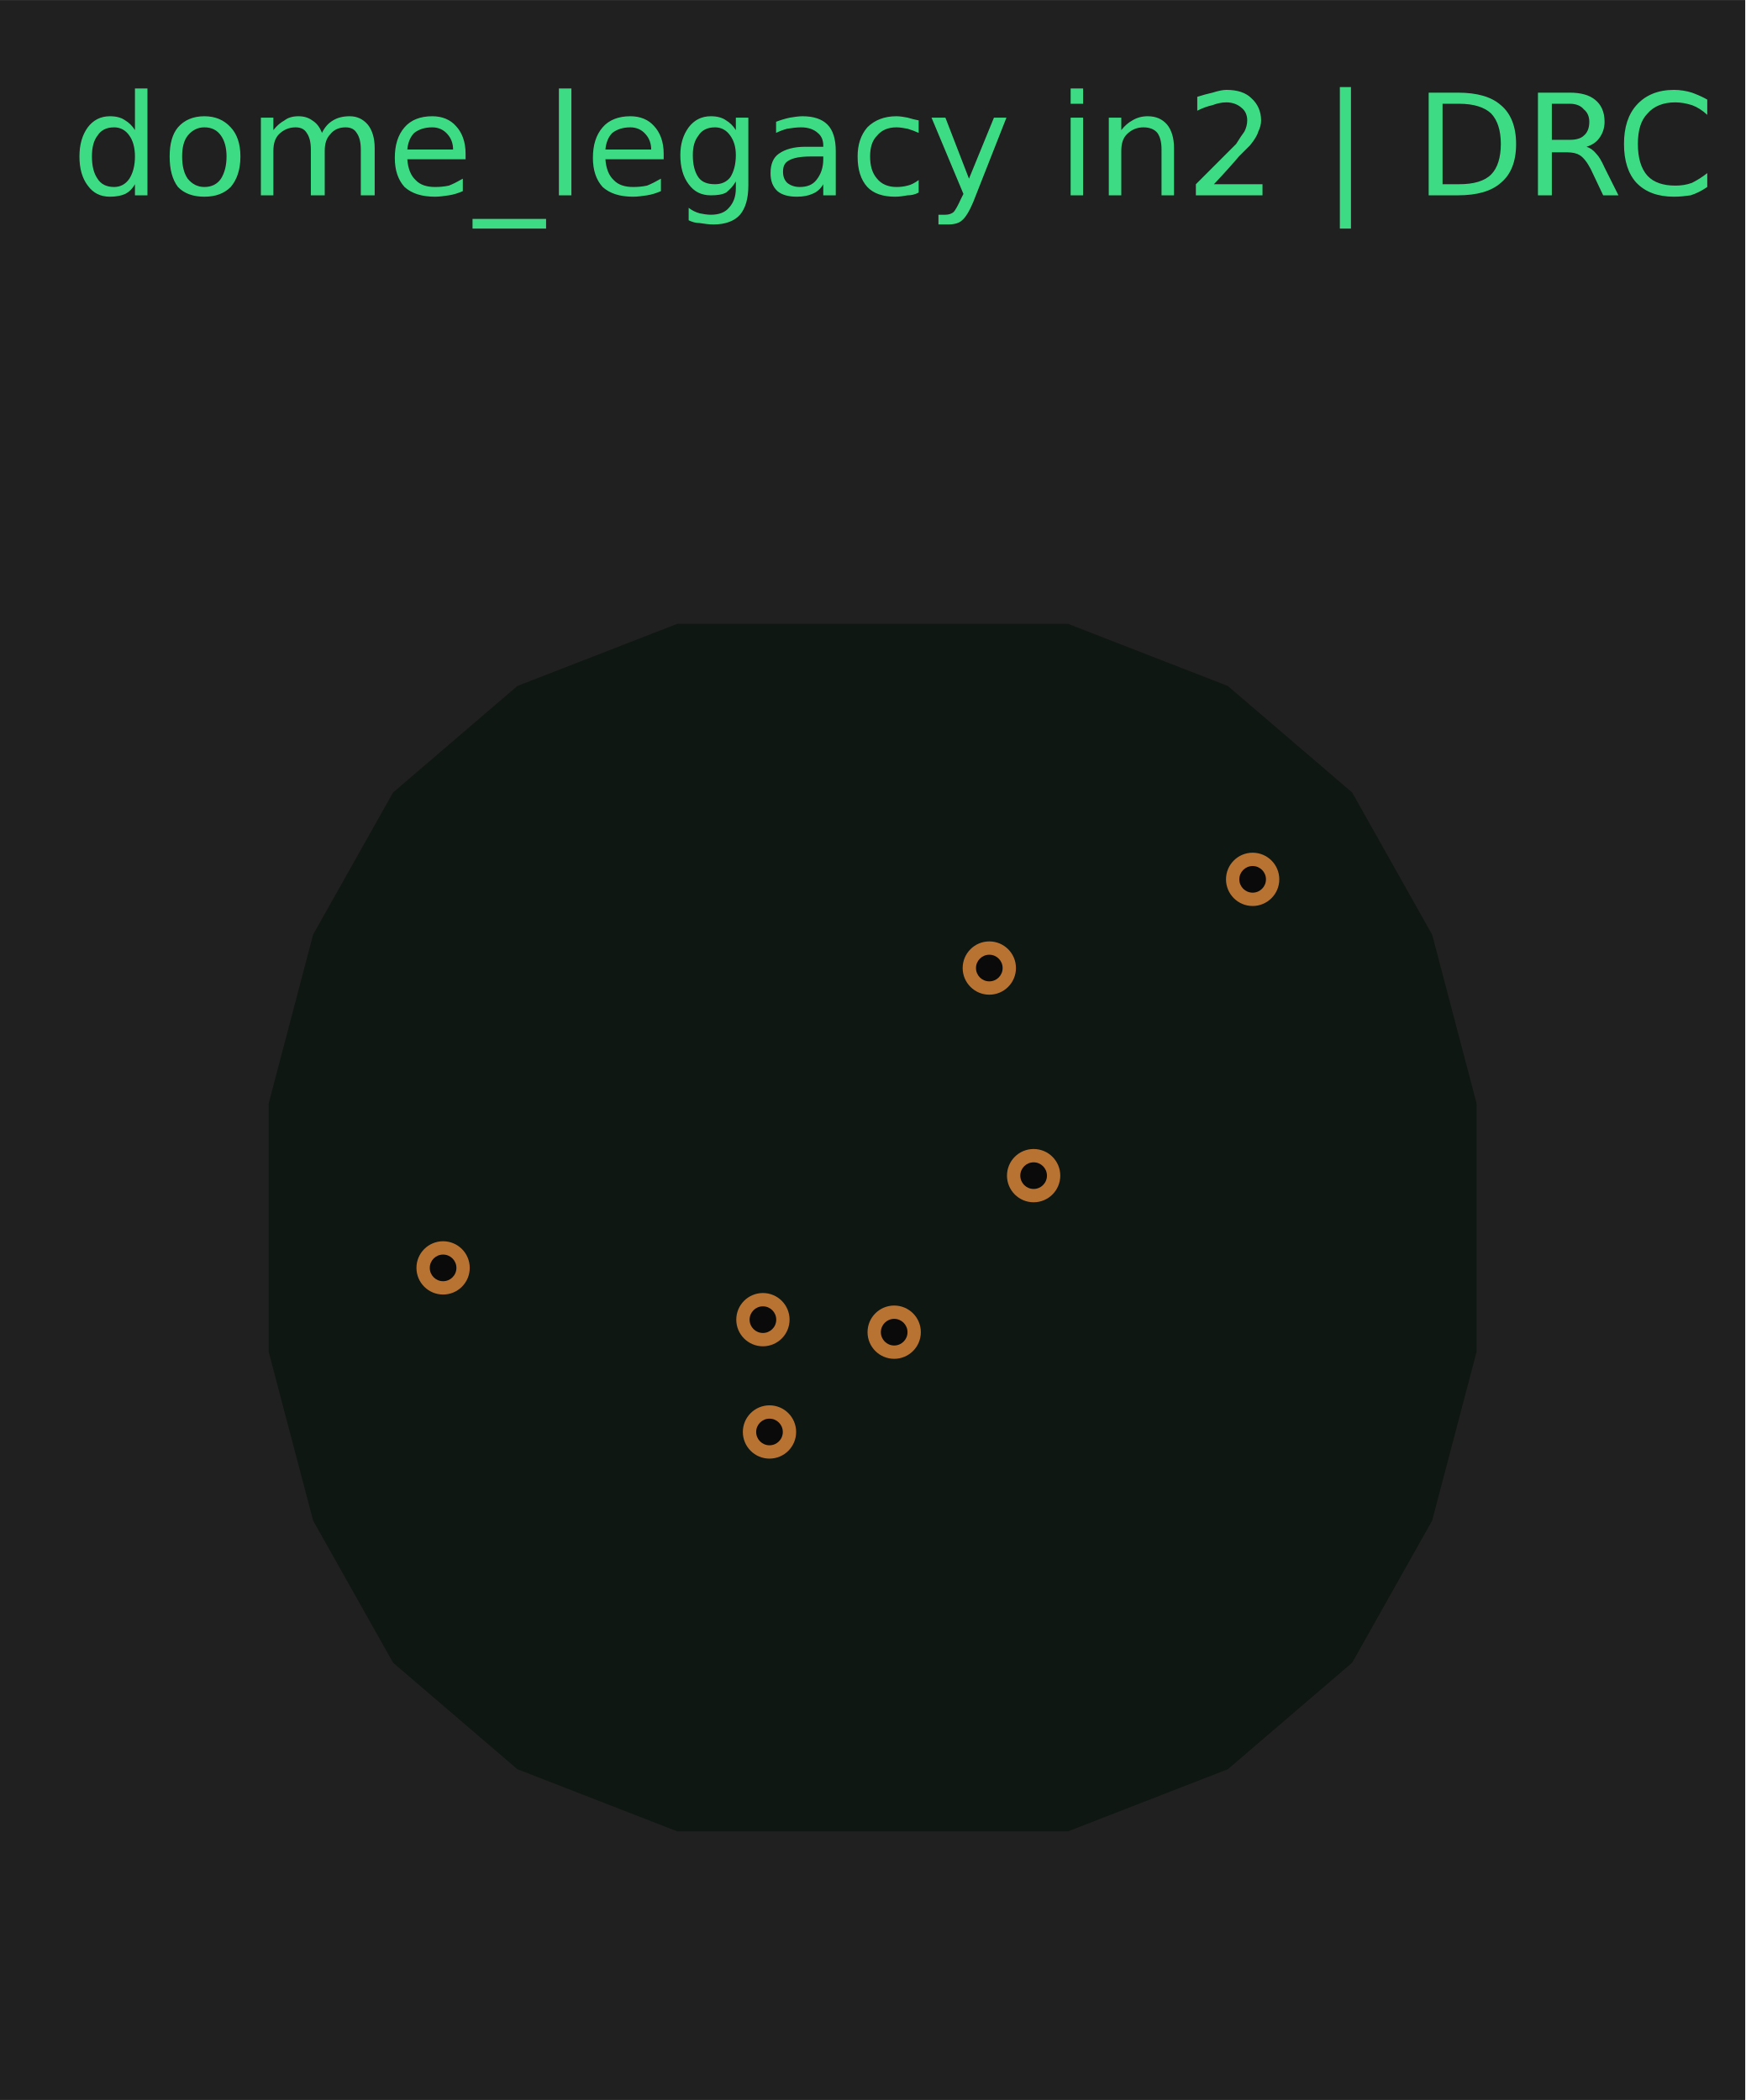
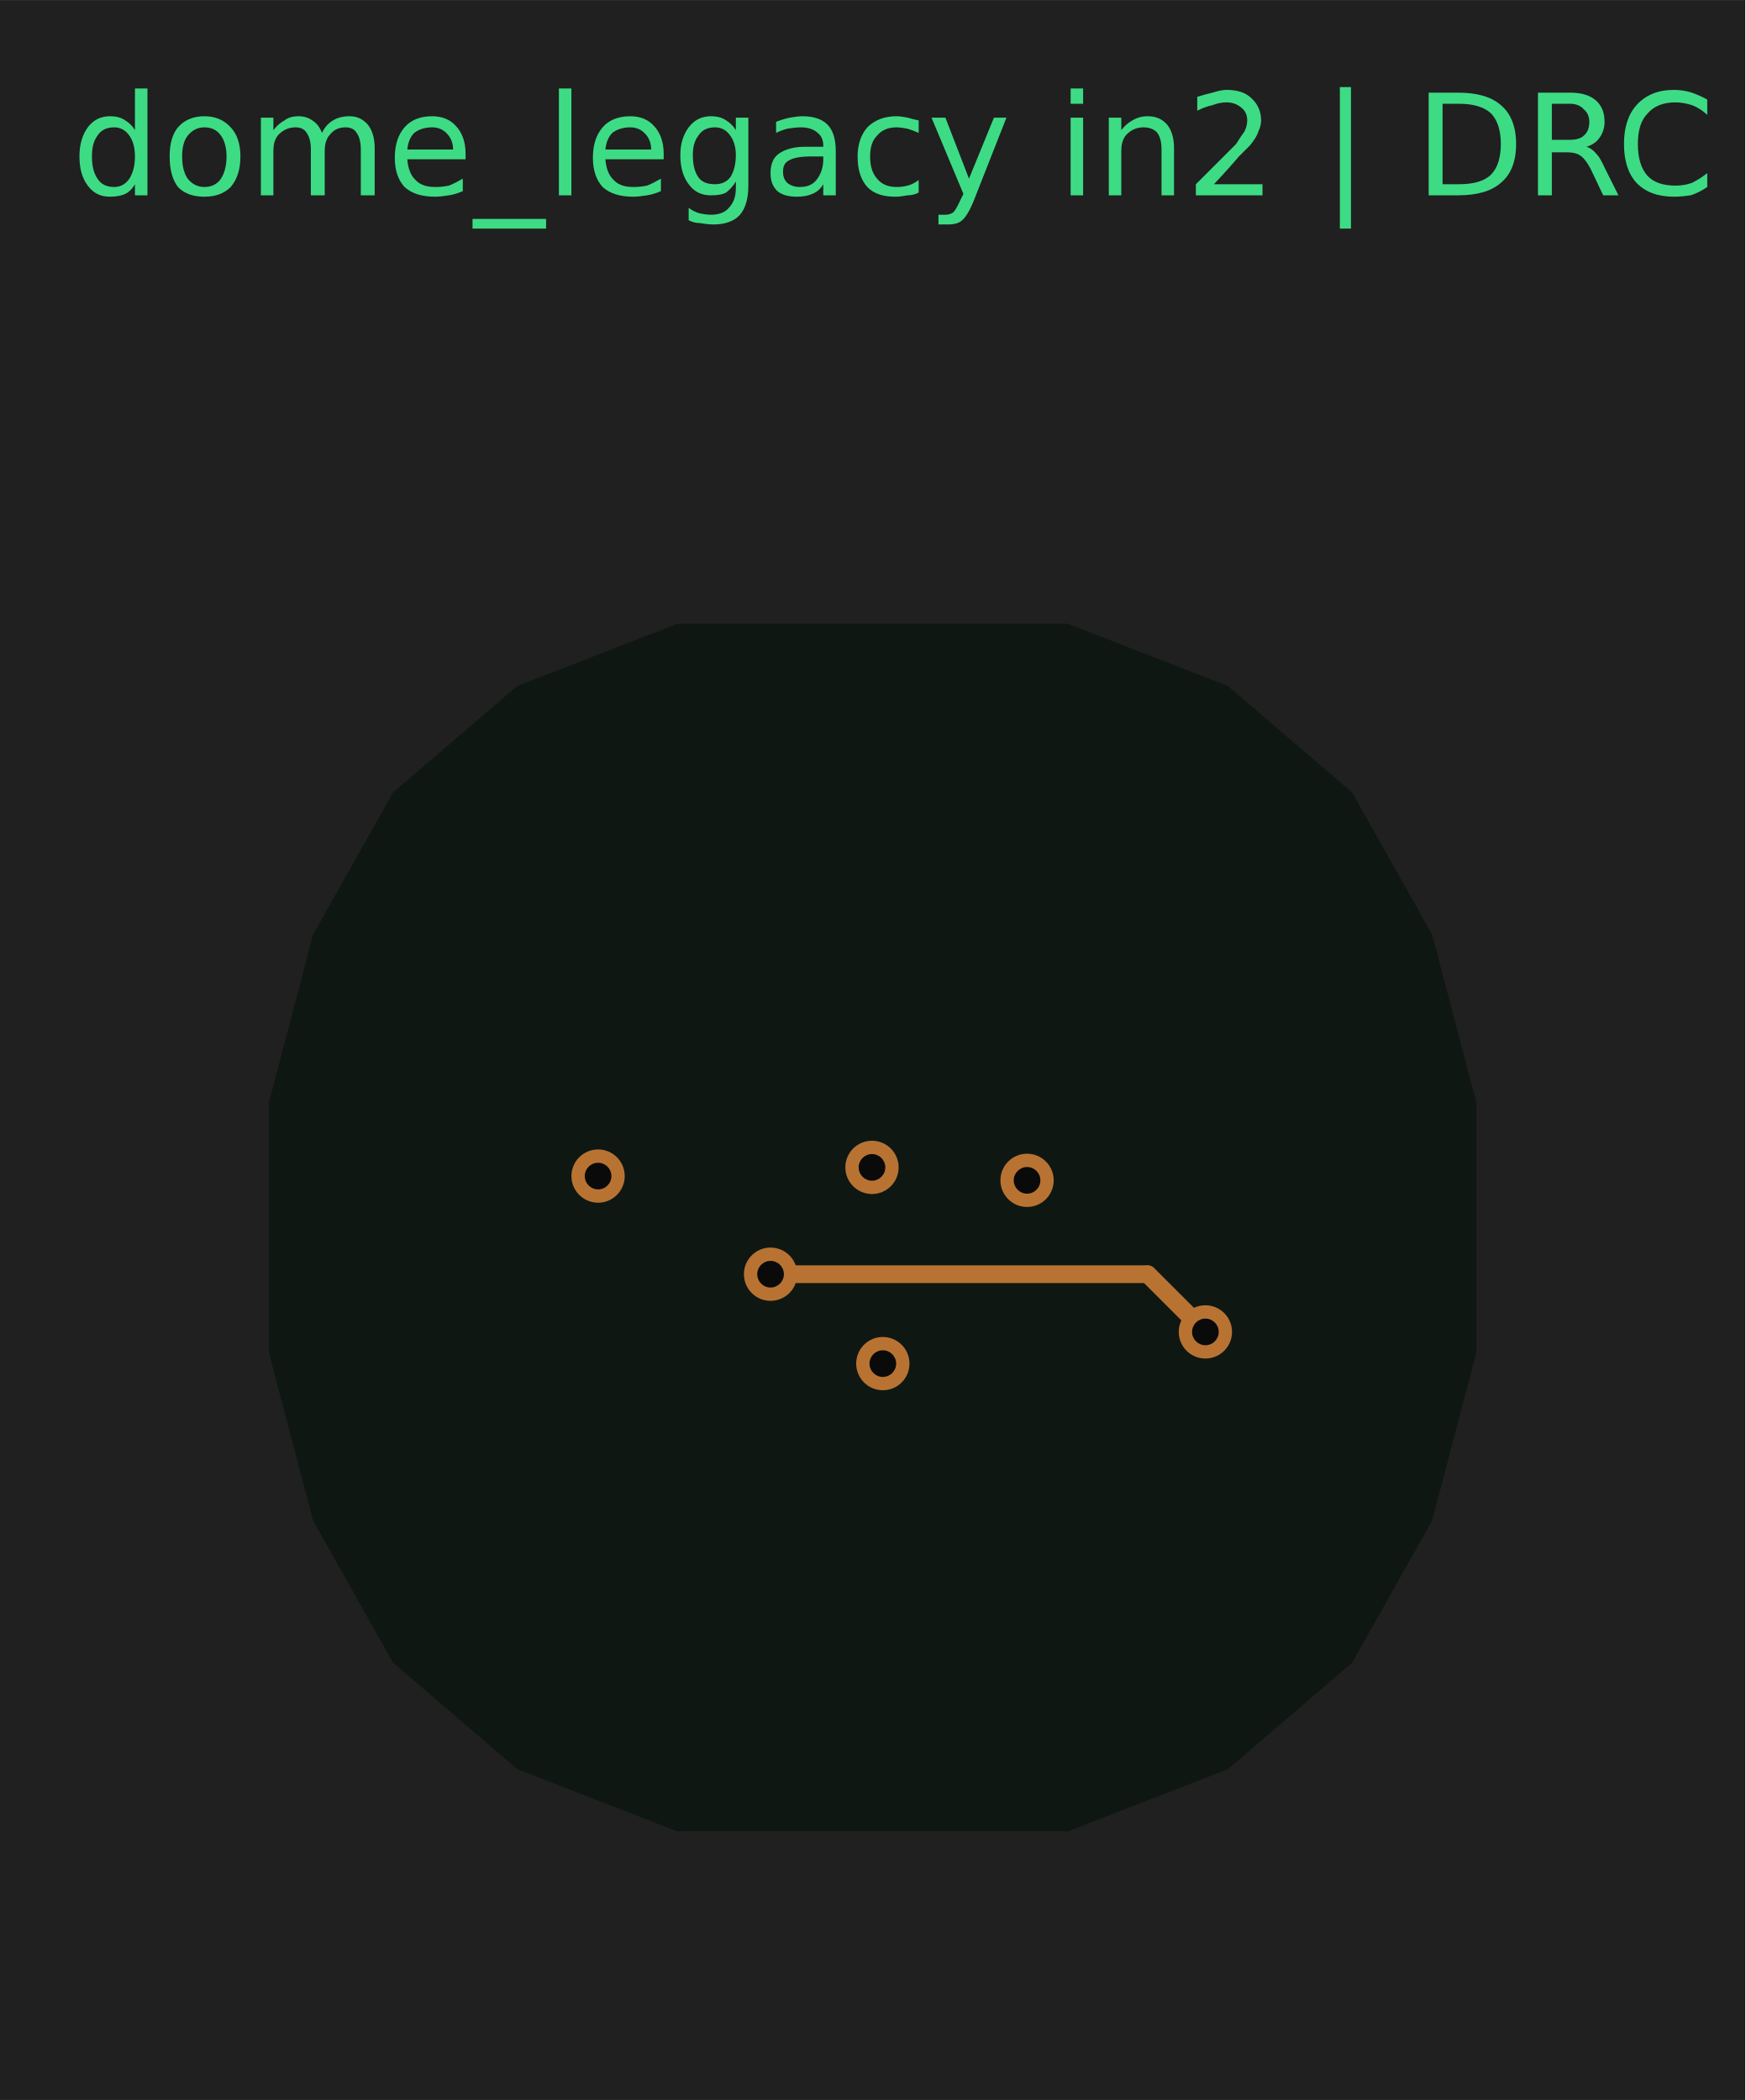
<svg xmlns="http://www.w3.org/2000/svg" width="44.2mm" height="53.2mm" viewBox="0 0 19.650 23.650">
  <rect width="100%" height="100%" fill="#202020" />
  <path d="M 13.825 7.725 L 15.225 8.925 L 16.125 10.525 L 16.625 12.425 L 16.625 15.225 L 16.125 17.125 L 15.225 18.725 L 13.825 19.925 L 12.025 20.625 L 7.625 20.625 L 5.825 19.925 L 4.425 18.725 L 3.525 17.125 L 3.025 15.225 L 3.025 12.425 L 3.525 10.525 L 4.425 8.925 L 5.825 7.725 L 7.625 7.025 L 12.025 7.025 Z" fill="#0f1712" fill-opacity="1.00" fill-rule="evenodd" />
-   <circle cx="14.104" cy="9.903" r="0.300" fill="#b87333" stroke="none" stroke-width="0.150" />
-   <circle cx="14.104" cy="9.903" r="0.150" fill="#0a0a0a" stroke="none" stroke-width="0.150" />
-   <circle cx="10.068" cy="15.003" r="0.300" fill="#b87333" stroke="none" stroke-width="0.150" />
-   <circle cx="10.068" cy="15.003" r="0.150" fill="#0a0a0a" stroke="none" stroke-width="0.150" />
-   <circle cx="8.664" cy="16.127" r="0.300" fill="#b87333" stroke="none" stroke-width="0.150" />
-   <circle cx="8.664" cy="16.127" r="0.150" fill="#0a0a0a" stroke="none" stroke-width="0.150" />
-   <circle cx="8.590" cy="14.862" r="0.300" fill="#b87333" stroke="none" stroke-width="0.150" />
-   <circle cx="8.590" cy="14.862" r="0.150" fill="#0a0a0a" stroke="none" stroke-width="0.150" />
-   <circle cx="11.638" cy="13.240" r="0.300" fill="#b87333" stroke="none" stroke-width="0.150" />
-   <circle cx="11.638" cy="13.240" r="0.150" fill="#0a0a0a" stroke="none" stroke-width="0.150" />
-   <circle cx="11.139" cy="10.902" r="0.300" fill="#b87333" stroke="none" stroke-width="0.150" />
-   <circle cx="11.139" cy="10.902" r="0.150" fill="#0a0a0a" stroke="none" stroke-width="0.150" />
-   <circle cx="4.989" cy="14.279" r="0.300" fill="#b87333" stroke="none" stroke-width="0.150" />
-   <circle cx="4.989" cy="14.279" r="0.150" fill="#0a0a0a" stroke="none" stroke-width="0.150" />
+   <path d="M 12.942 14.252 L 12.978 14.267 L 13.005 14.294 L 13.020 14.330 L 13.020 14.370 L 13.005 14.406 L 12.978 14.433 L 12.942 14.448 L 12.922 14.450 L 8.676 14.450 L 8.656 14.448 L 8.620 14.433 L 8.593 14.406 L 8.578 14.370 L 8.578 14.330 L 8.593 14.294 L 8.620 14.267 L 8.656 14.252 L 8.676 14.250 L 12.922 14.250 Z" fill="#b87333" fill-opacity="1.00" fill-rule="evenodd" />
+   <path d="M 13.656 14.945 L 13.671 14.981 L 13.671 15.020 L 13.656 15.056 L 13.628 15.083 L 13.592 15.098 L 13.553 15.098 L 13.517 15.083 L 13.502 15.071 L 12.852 14.421 L 12.839 14.406 L 12.824 14.370 L 12.824 14.330 L 12.839 14.294 L 12.867 14.267 L 12.903 14.252 L 12.942 14.252 L 12.978 14.267 L 12.993 14.279 L 13.643 14.929 Z" fill="#b87333" fill-opacity="1.00" fill-rule="evenodd" />
+   <circle cx="6.734" cy="13.245" r="0.300" fill="#b87333" stroke="none" stroke-width="0.150" />
+   <circle cx="6.734" cy="13.245" r="0.150" fill="#0a0a0a" stroke="none" stroke-width="0.150" />
+   <circle cx="9.940" cy="15.357" r="0.300" fill="#b87333" stroke="none" stroke-width="0.150" />
+   <circle cx="9.940" cy="15.357" r="0.150" fill="#0a0a0a" stroke="none" stroke-width="0.150" />
+   <circle cx="9.818" cy="13.147" r="0.300" fill="#b87333" stroke="none" stroke-width="0.150" />
+   <circle cx="9.818" cy="13.147" r="0.150" fill="#0a0a0a" stroke="none" stroke-width="0.150" />
+   <circle cx="13.572" cy="15.000" r="0.300" fill="#b87333" stroke="none" stroke-width="0.150" />
+   <circle cx="13.572" cy="15.000" r="0.150" fill="#0a0a0a" stroke="none" stroke-width="0.150" />
+   <circle cx="8.676" cy="14.350" r="0.300" fill="#b87333" stroke="none" stroke-width="0.150" />
+   <circle cx="8.676" cy="14.350" r="0.150" fill="#0a0a0a" stroke="none" stroke-width="0.150" />
+   <circle cx="11.564" cy="13.293" r="0.300" fill="#b87333" stroke="none" stroke-width="0.150" />
+   <circle cx="11.564" cy="13.293" r="0.150" fill="#0a0a0a" stroke="none" stroke-width="0.150" />
  <text x="0.800" y="2.200" font-family="DejaVu Sans, sans-serif" font-size="1.60" fill="#3ddc84">dome_legacy in2 | DRC errors 0, warnings 7 | unrouted 0</text>
</svg>
